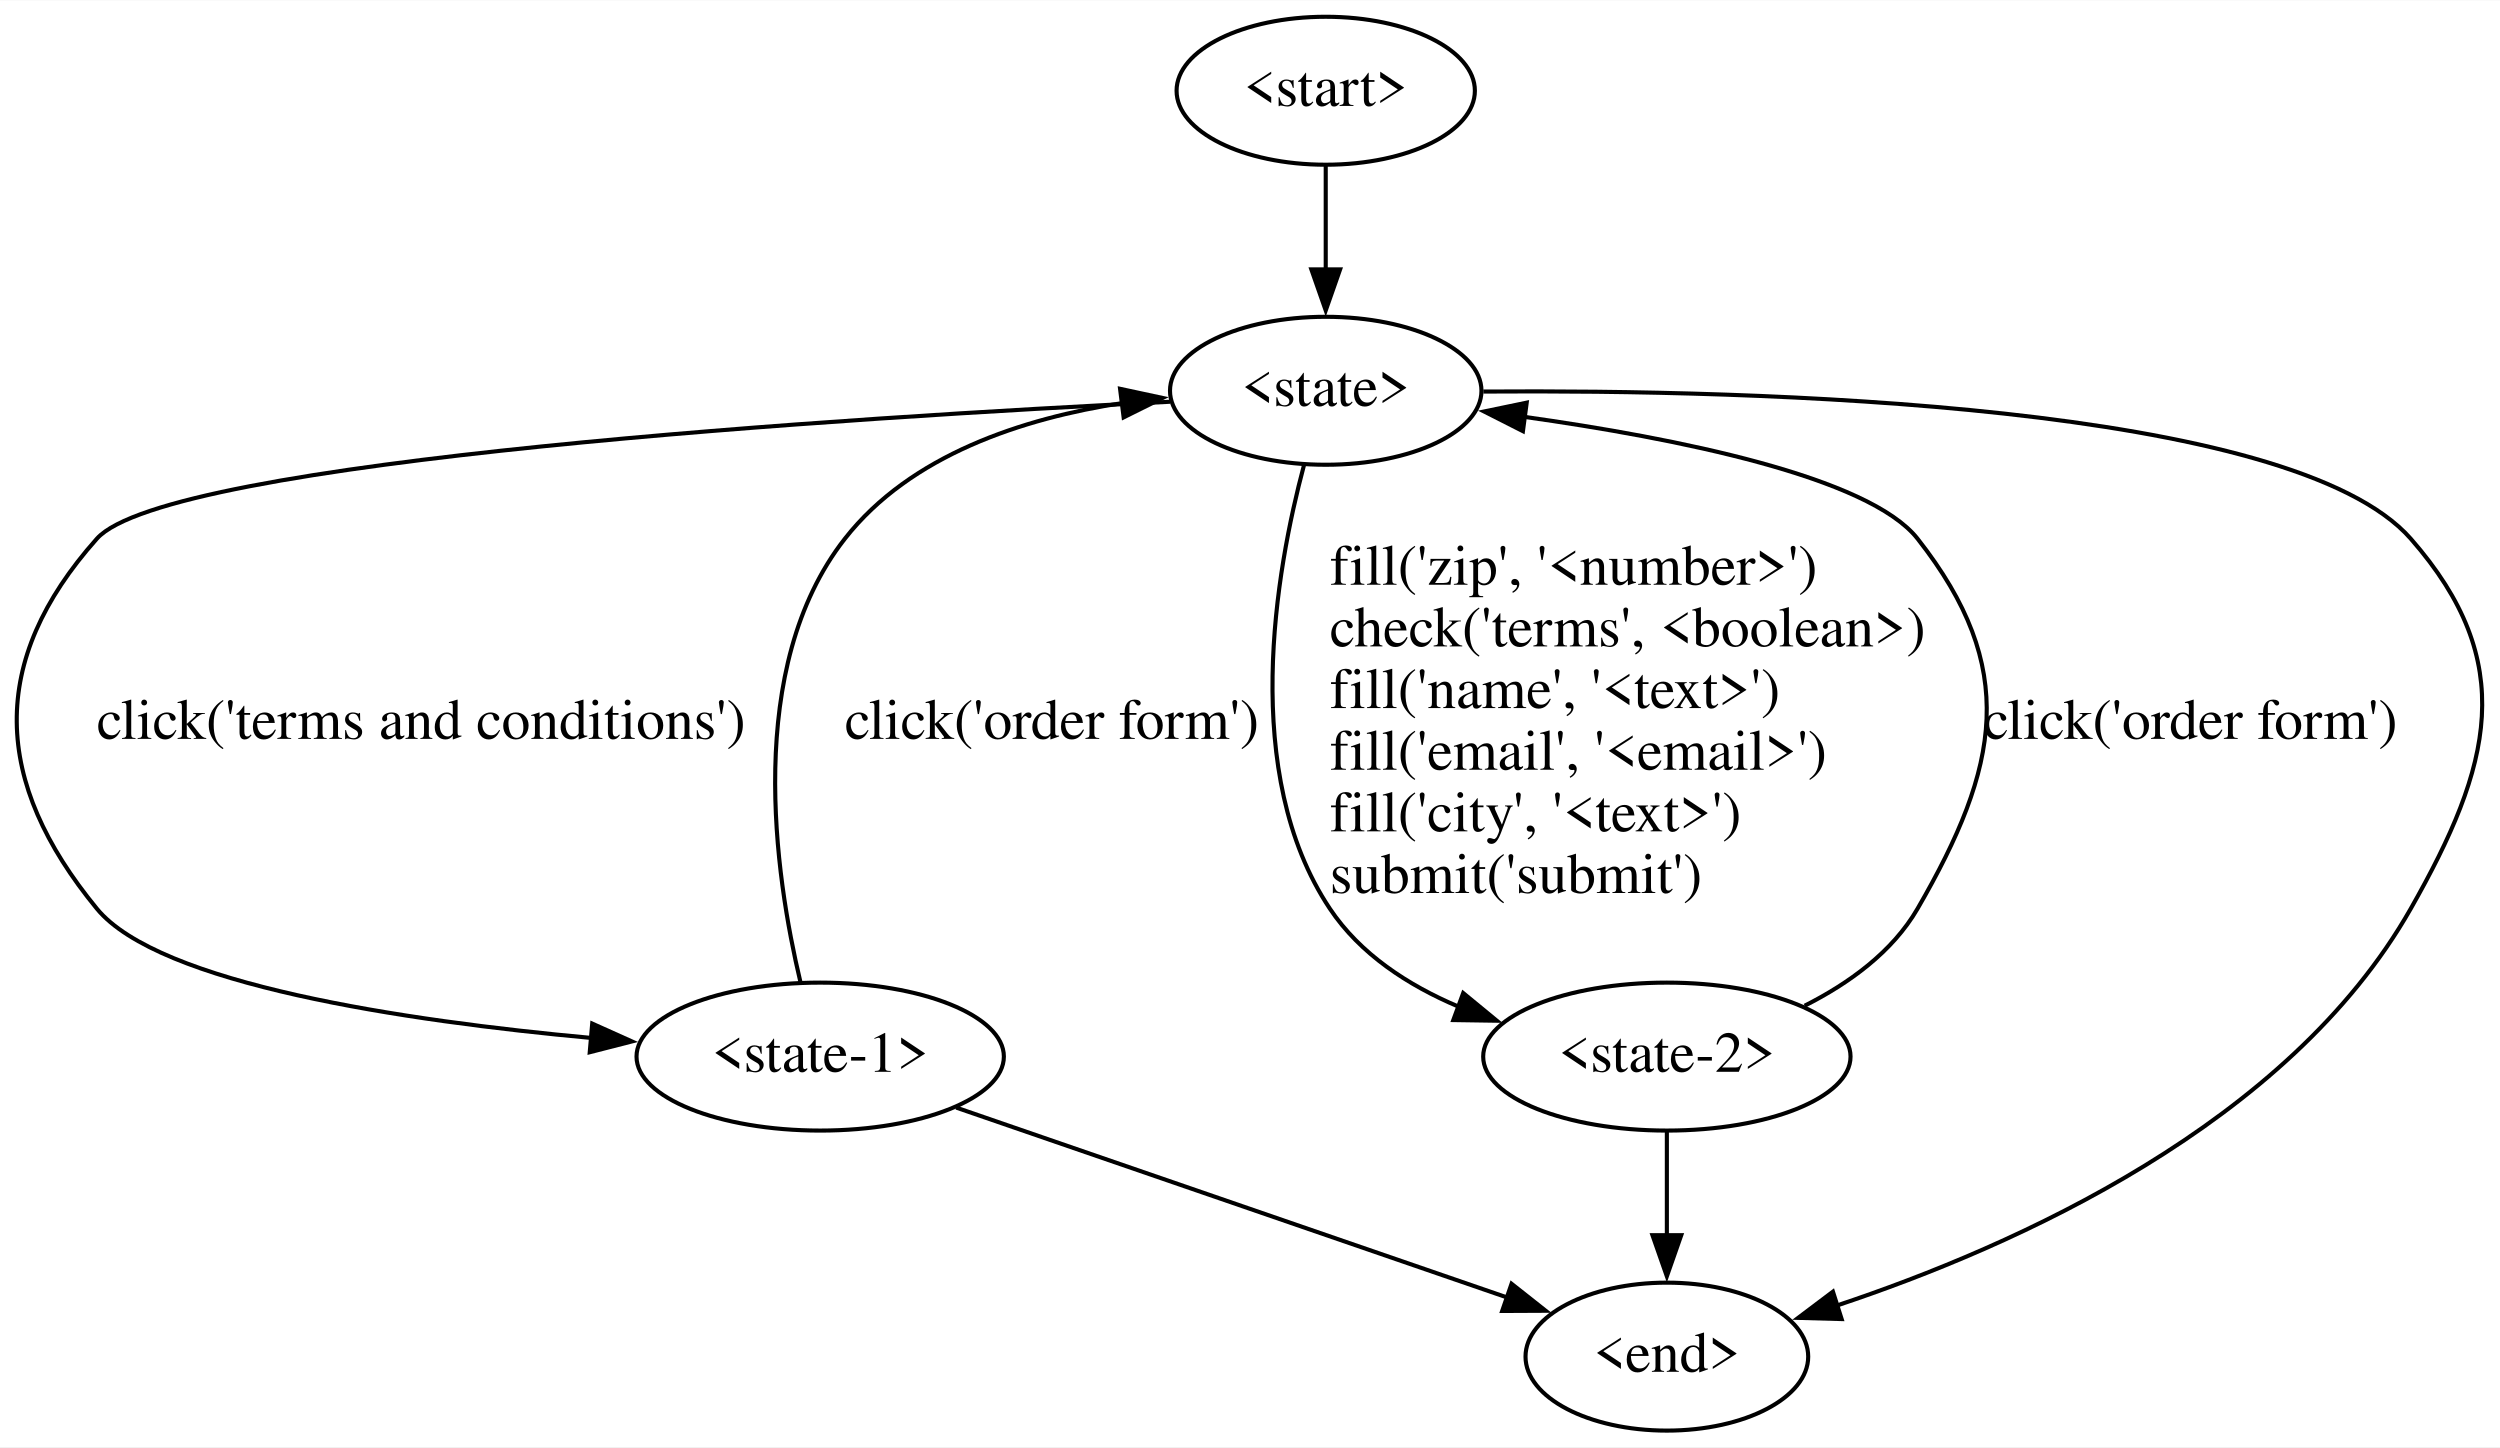
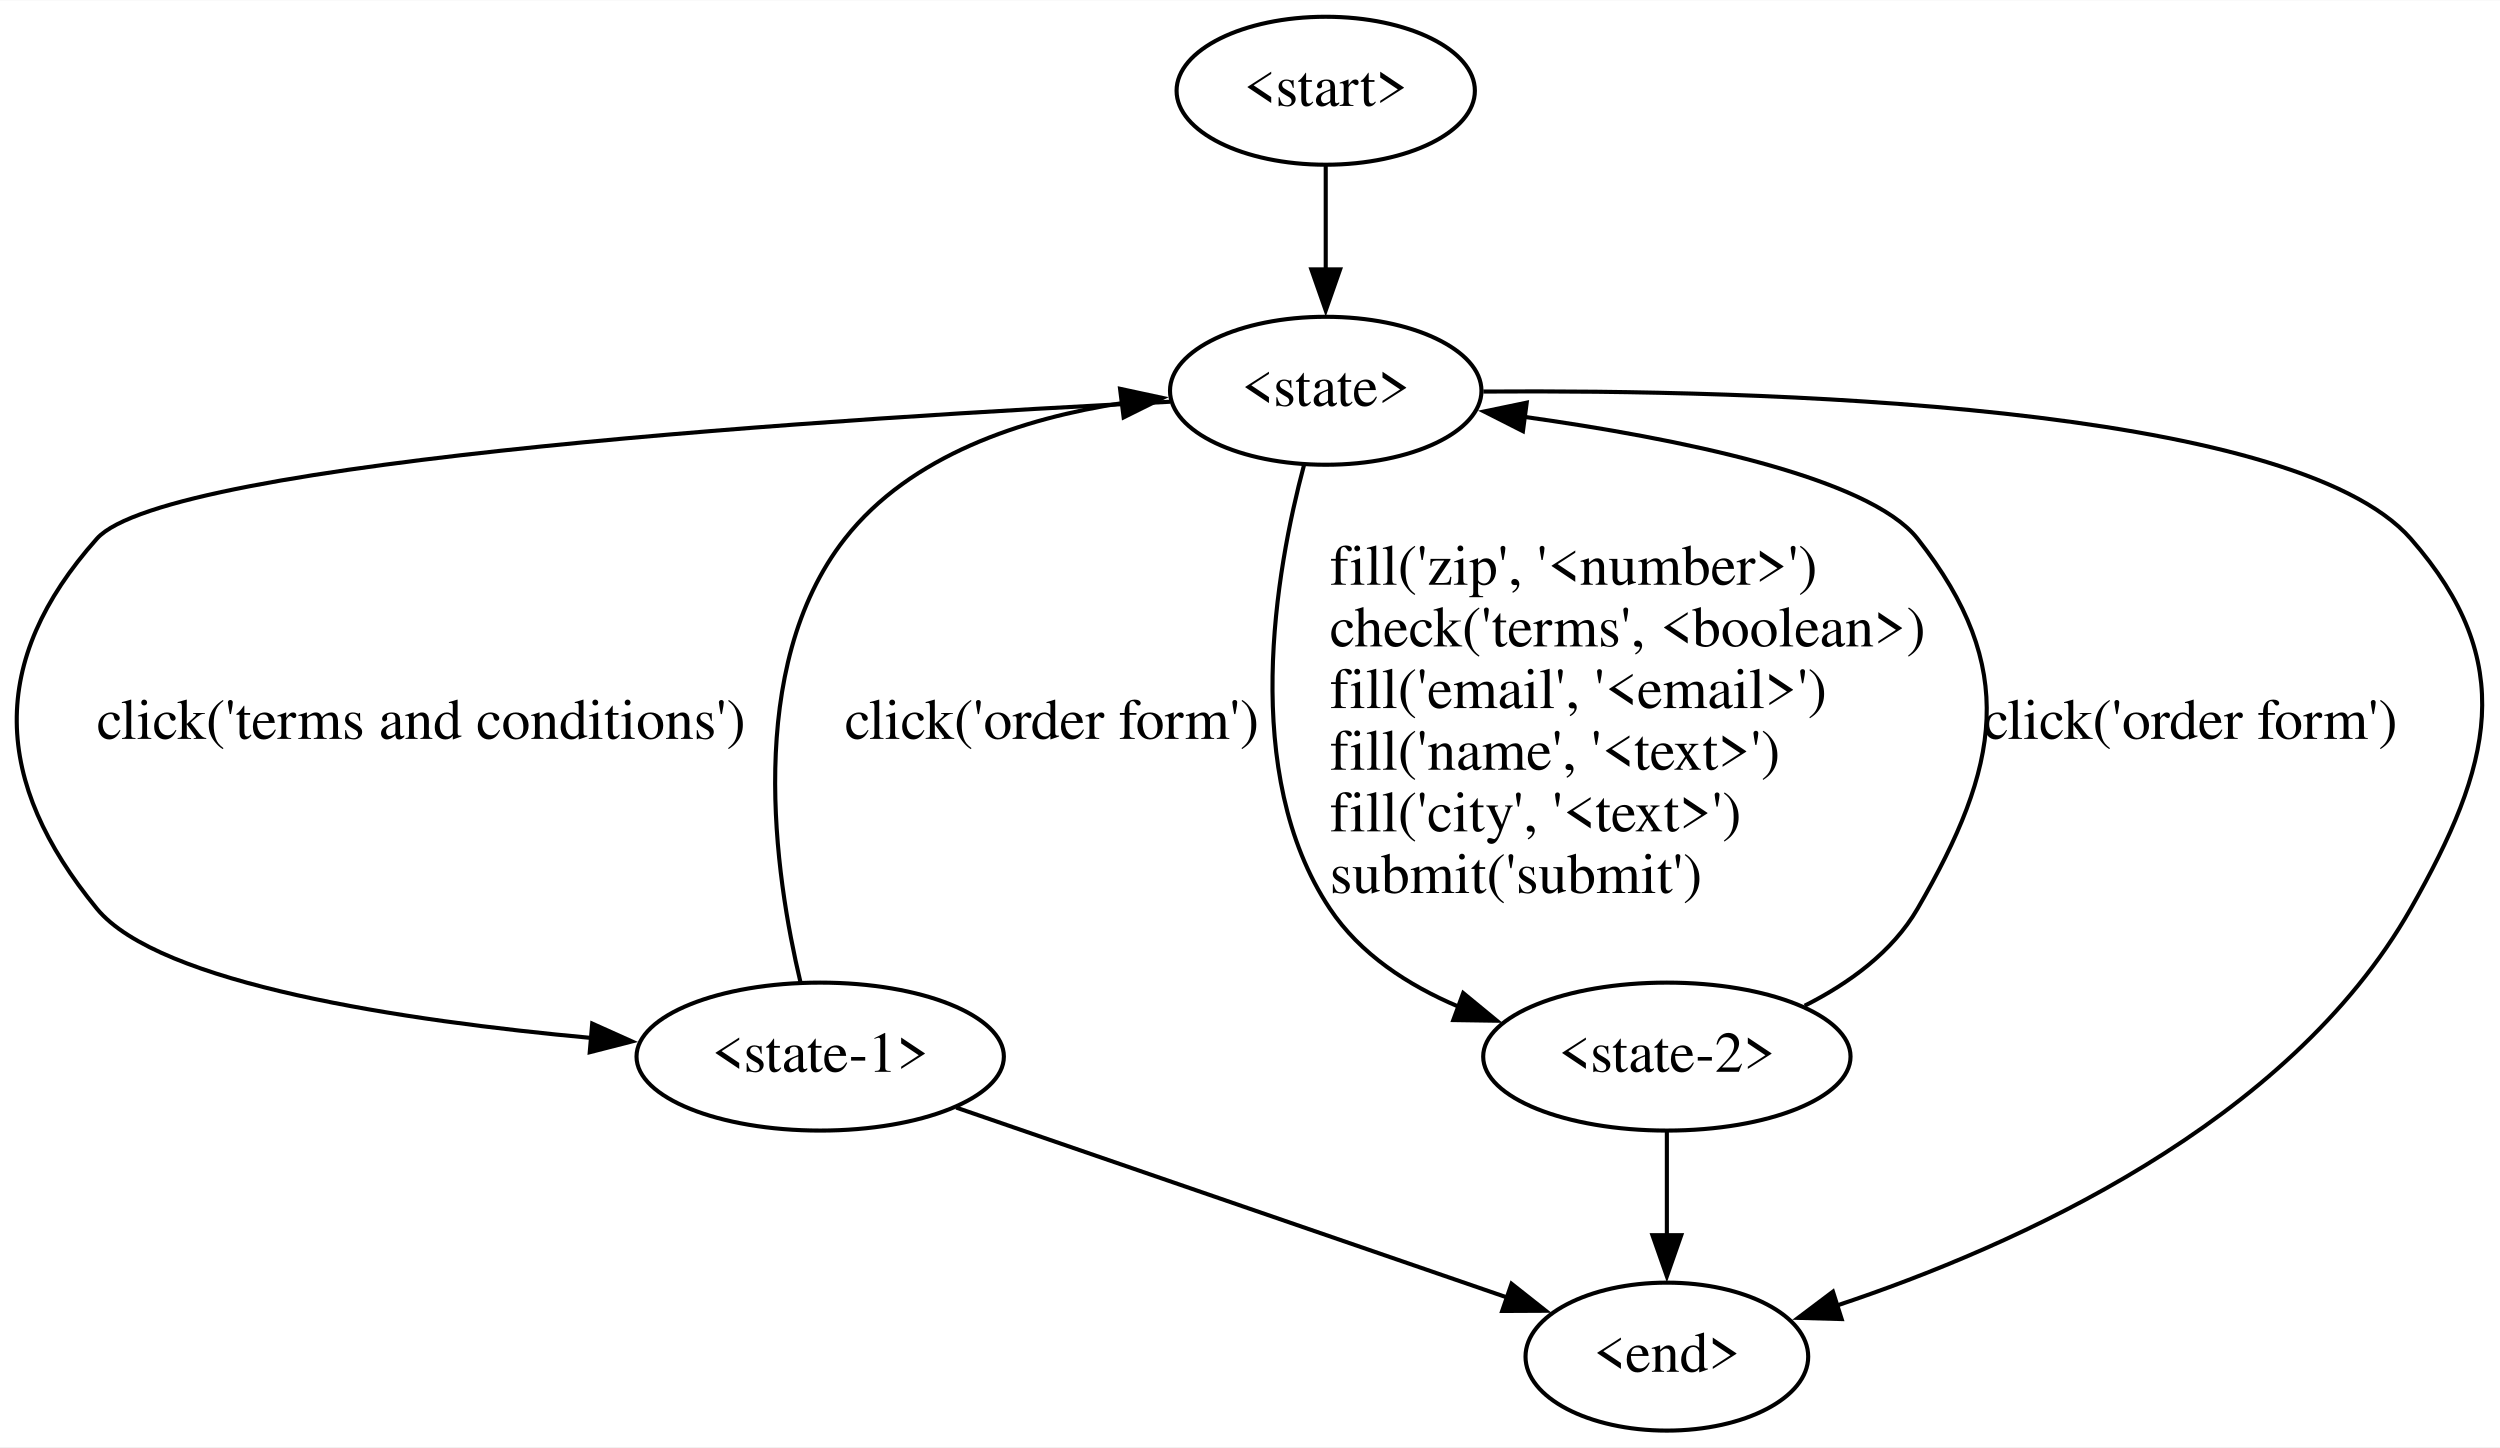
<svg xmlns="http://www.w3.org/2000/svg" width="608pt" height="352pt" viewBox="0.00 0.00 608.27 352.00">
  <g id="graph0" class="graph" transform="scale(1 1) rotate(0) translate(4 348)">
    <polygon fill="white" stroke="none" points="-4,4 -4,-348 604.27,-348 604.27,4 -4,4" />
    <g id="node1" class="node">
      <ellipse fill="none" stroke="black" cx="318.56" cy="-326" rx="36.29" ry="18" />
      <text text-anchor="middle" x="318.56" y="-322.3" font-family="Times,serif" font-size="14.00">&lt;start&gt;</text>
    </g>
    <g id="node2" class="node">
      <ellipse fill="none" stroke="black" cx="318.56" cy="-253" rx="37.89" ry="18" />
      <text text-anchor="middle" x="318.56" y="-249.3" font-family="Times,serif" font-size="14.00">&lt;state&gt;</text>
    </g>
    <g id="edge1" class="edge">
      <path fill="none" stroke="black" d="M318.56,-307.81C318.56,-300.23 318.56,-291.1 318.56,-282.54" />
      <polygon fill="black" stroke="black" points="322.06,-282.54 318.56,-272.54 315.06,-282.54 322.06,-282.54" />
    </g>
    <g id="node3" class="node">
      <ellipse fill="none" stroke="black" cx="195.56" cy="-91" rx="44.69" ry="18" />
      <text text-anchor="middle" x="195.56" y="-87.3" font-family="Times,serif" font-size="14.00">&lt;state-1&gt;</text>
    </g>
    <g id="edge2" class="edge">
      <path fill="none" stroke="black" d="M280.67,-250.33C204.09,-246.56 36.65,-236.21 19.56,-217 -7.03,-187.12 -5.81,-157.92 19.56,-127 34.64,-108.63 94.26,-99.72 139.97,-95.53" />
      <polygon fill="black" stroke="black" points="140.09,-99.03 149.75,-94.69 139.49,-92.06 140.09,-99.03" />
      <text text-anchor="start" x="19.56" y="-168.3" font-family="Times,serif" font-size="14.00">click('terms and conditions')</text>
    </g>
    <g id="node4" class="node">
      <ellipse fill="none" stroke="black" cx="401.56" cy="-91" rx="44.69" ry="18" />
      <text text-anchor="middle" x="401.56" y="-87.3" font-family="Times,serif" font-size="14.00">&lt;state-2&gt;</text>
    </g>
    <g id="edge3" class="edge">
      <path fill="none" stroke="black" d="M313.28,-234.94C306.4,-209.18 297.66,-159.87 319.56,-127 326.93,-115.94 338.58,-108.36 350.81,-103.18" />
      <polygon fill="black" stroke="black" points="352.01,-106.46 360.19,-99.73 349.6,-99.89 352.01,-106.46" />
      <text text-anchor="start" x="319.56" y="-205.8" font-family="Times,serif" font-size="14.00">fill('zip', '&lt;number&gt;')</text>
      <text text-anchor="start" x="319.56" y="-190.8" font-family="Times,serif" font-size="14.00">check('terms', &lt;boolean&gt;)</text>
-       <text text-anchor="start" x="319.56" y="-175.8" font-family="Times,serif" font-size="14.00">fill('name', '&lt;text&gt;')</text>
-       <text text-anchor="start" x="319.56" y="-160.8" font-family="Times,serif" font-size="14.00">fill('email', '&lt;email&gt;')</text>
+       <text text-anchor="start" x="319.56" y="-175.8" font-family="Times,serif" font-size="14.00">fill('email', '&lt;email&gt;')</text>
+       <text text-anchor="start" x="319.56" y="-160.8" font-family="Times,serif" font-size="14.00">fill('name', '&lt;text&gt;')</text>
      <text text-anchor="start" x="319.56" y="-145.8" font-family="Times,serif" font-size="14.00">fill('city', '&lt;text&gt;')</text>
      <text text-anchor="start" x="319.56" y="-130.8" font-family="Times,serif" font-size="14.00">submit('submit')</text>
    </g>
    <g id="node5" class="node">
      <ellipse fill="none" stroke="black" cx="401.56" cy="-18" rx="34.39" ry="18" />
      <text text-anchor="middle" x="401.56" y="-14.3" font-family="Times,serif" font-size="14.00">&lt;end&gt;</text>
    </g>
    <g id="edge4" class="edge">
      <path fill="none" stroke="black" d="M356.91,-252.81C422.91,-253.3 553.69,-249.95 582.56,-217 608.92,-186.91 602.31,-161.78 582.56,-127 552.81,-74.6 486.45,-44.93 442.88,-30.42" />
      <polygon fill="black" stroke="black" points="444.09,-27.14 433.5,-27.43 441.97,-33.81 444.09,-27.14" />
    </g>
    <g id="edge5" class="edge">
      <path fill="none" stroke="black" d="M190.77,-109.06C184.52,-135.27 177.06,-185.69 201.56,-217 217.52,-237.4 244.89,-246.3 269.15,-250.03" />
      <polygon fill="black" stroke="black" points="268.52,-253.48 278.88,-251.25 269.39,-246.53 268.52,-253.48" />
      <text text-anchor="start" x="201.56" y="-168.3" font-family="Times,serif" font-size="14.00">click('order form')</text>
    </g>
    <g id="edge6" class="edge">
      <path fill="none" stroke="black" d="M228.66,-78.59C265.2,-66 323.97,-45.74 362.67,-32.4" />
      <polygon fill="black" stroke="black" points="363.77,-35.73 372.08,-29.16 361.49,-29.11 363.77,-35.73" />
    </g>
    <g id="edge7" class="edge">
      <path fill="none" stroke="black" d="M435.09,-103.38C445.8,-108.78 456.44,-116.43 462.56,-127 482.61,-161.61 487.28,-185.55 462.56,-217 450.71,-232.08 403.83,-241.46 366.74,-246.67" />
      <polygon fill="black" stroke="black" points="366.54,-243.17 357.09,-247.96 367.46,-250.11 366.54,-243.17" />
      <text text-anchor="start" x="478.56" y="-168.3" font-family="Times,serif" font-size="14.00">click('order form')</text>
    </g>
    <g id="edge8" class="edge">
      <path fill="none" stroke="black" d="M401.56,-72.81C401.56,-65.23 401.56,-56.1 401.56,-47.54" />
      <polygon fill="black" stroke="black" points="405.06,-47.54 401.56,-37.54 398.06,-47.54 405.06,-47.54" />
    </g>
  </g>
</svg>
